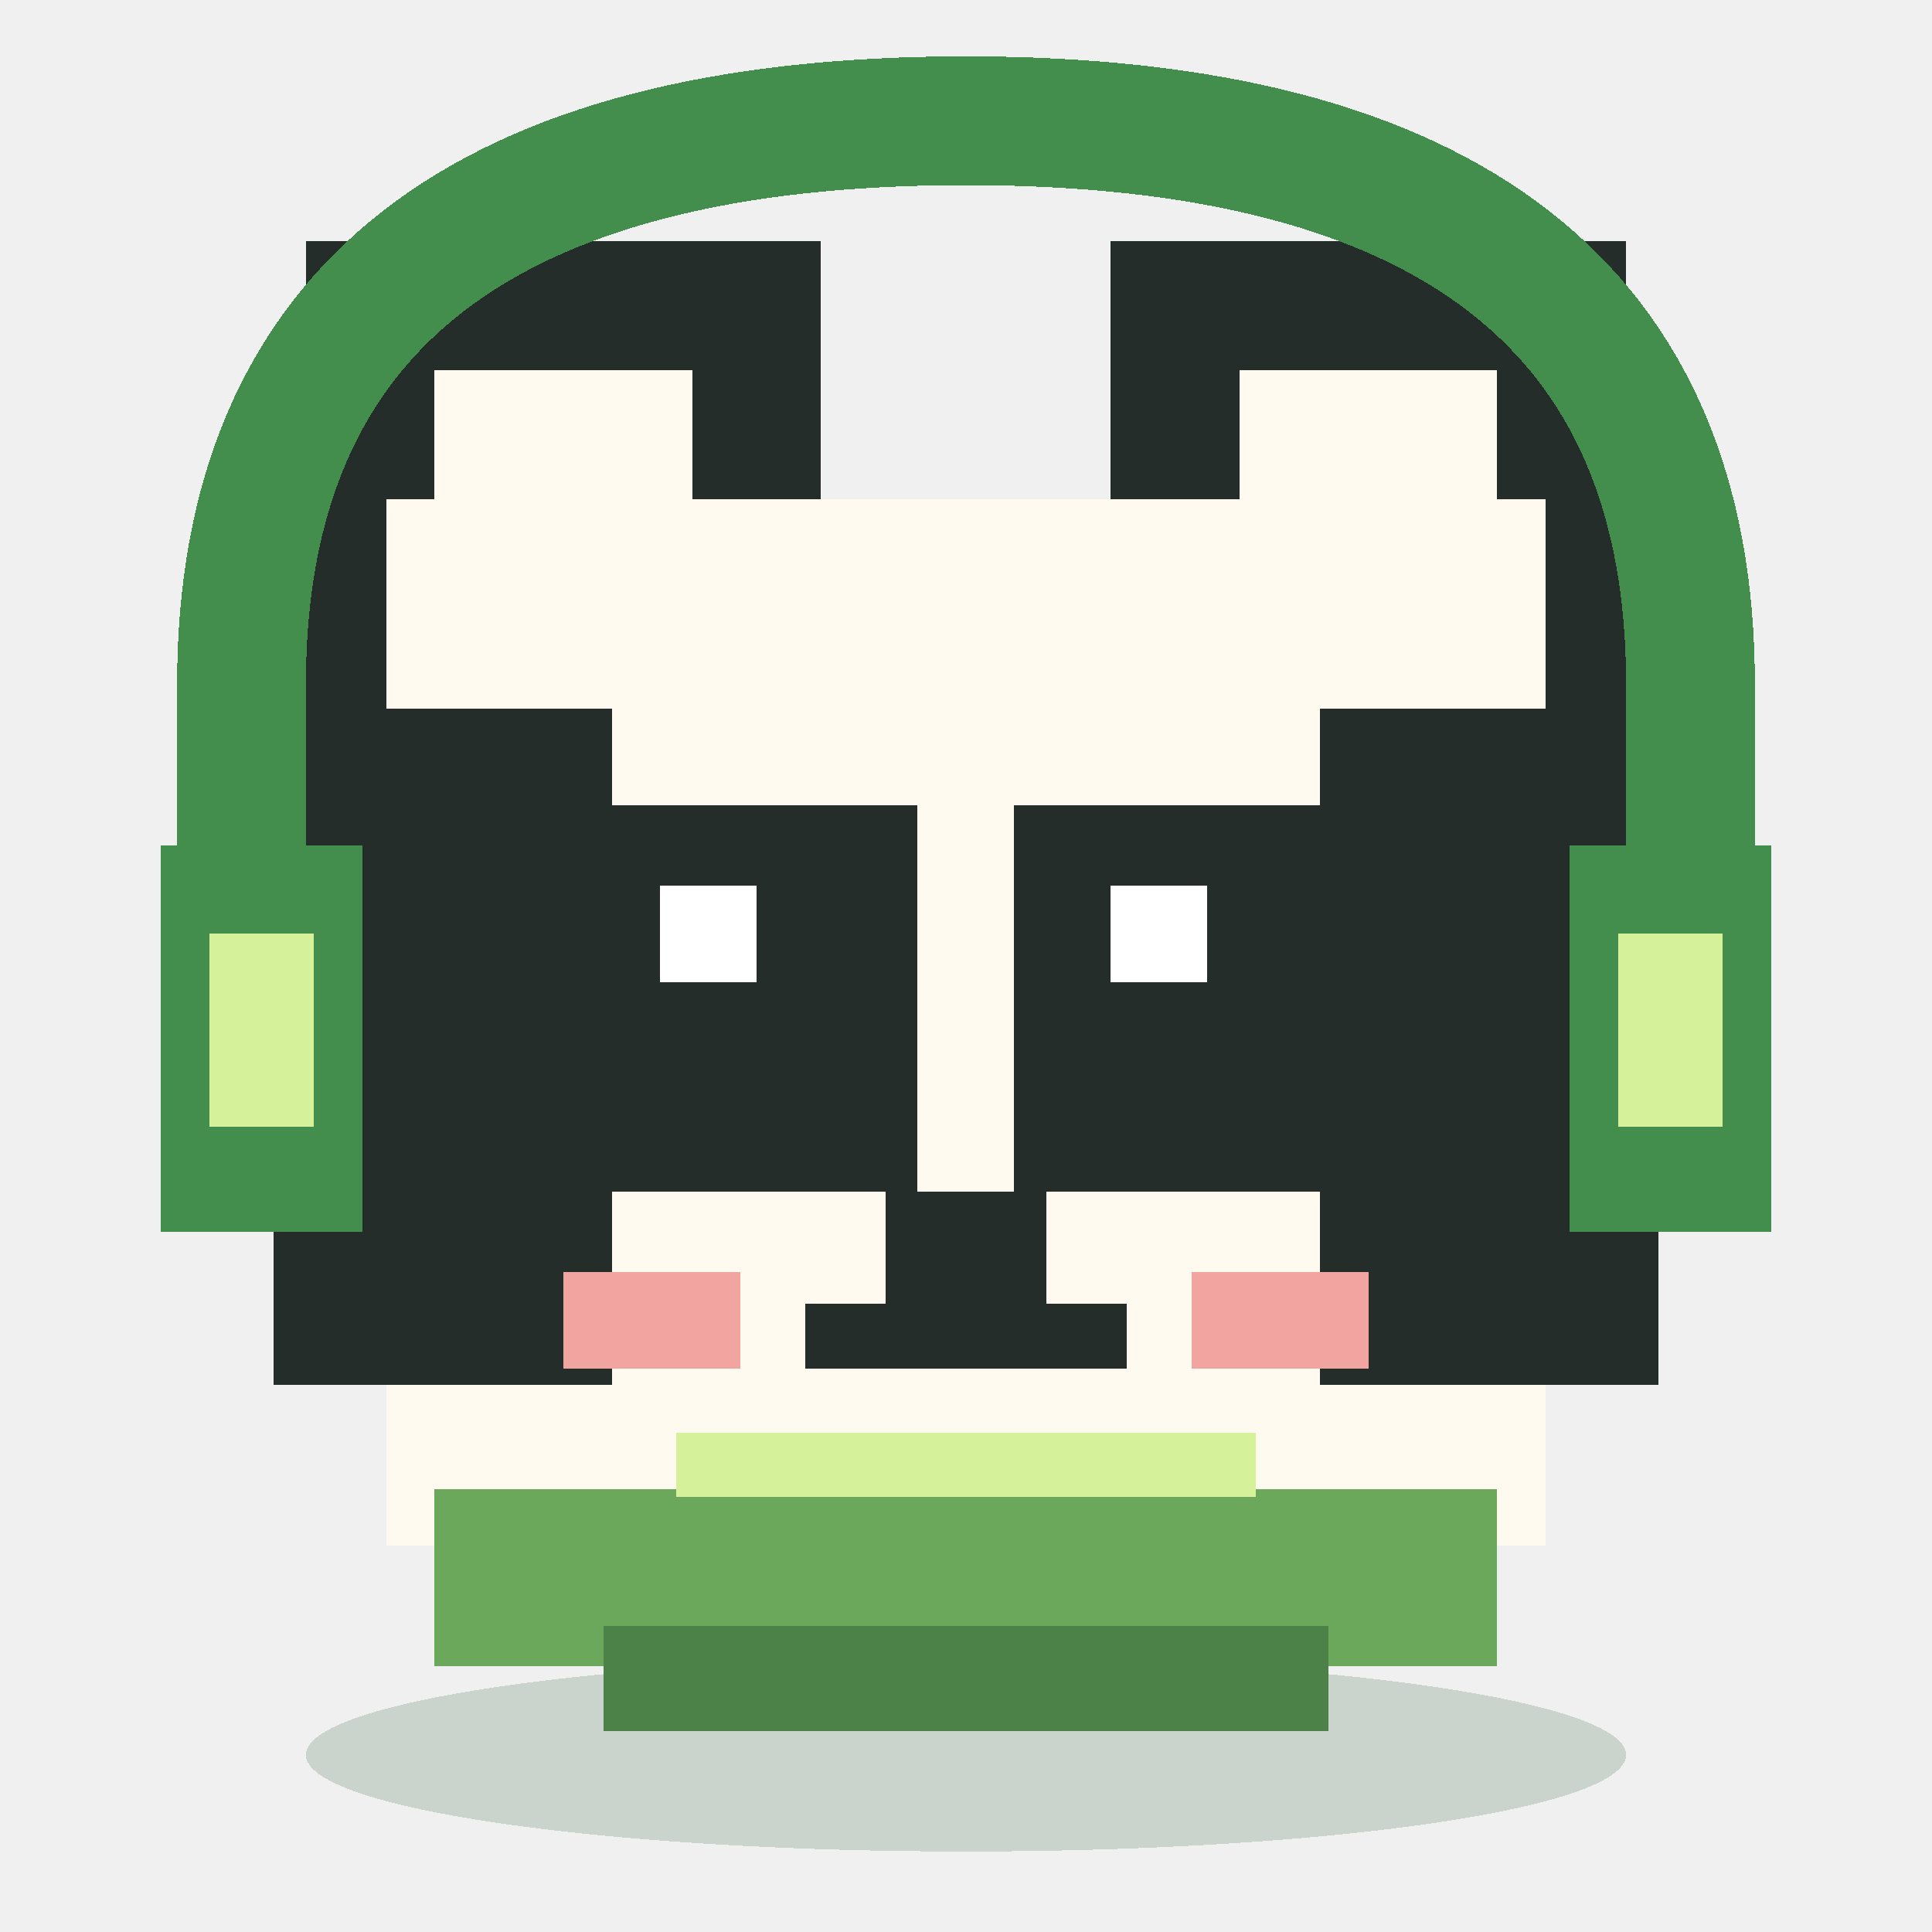
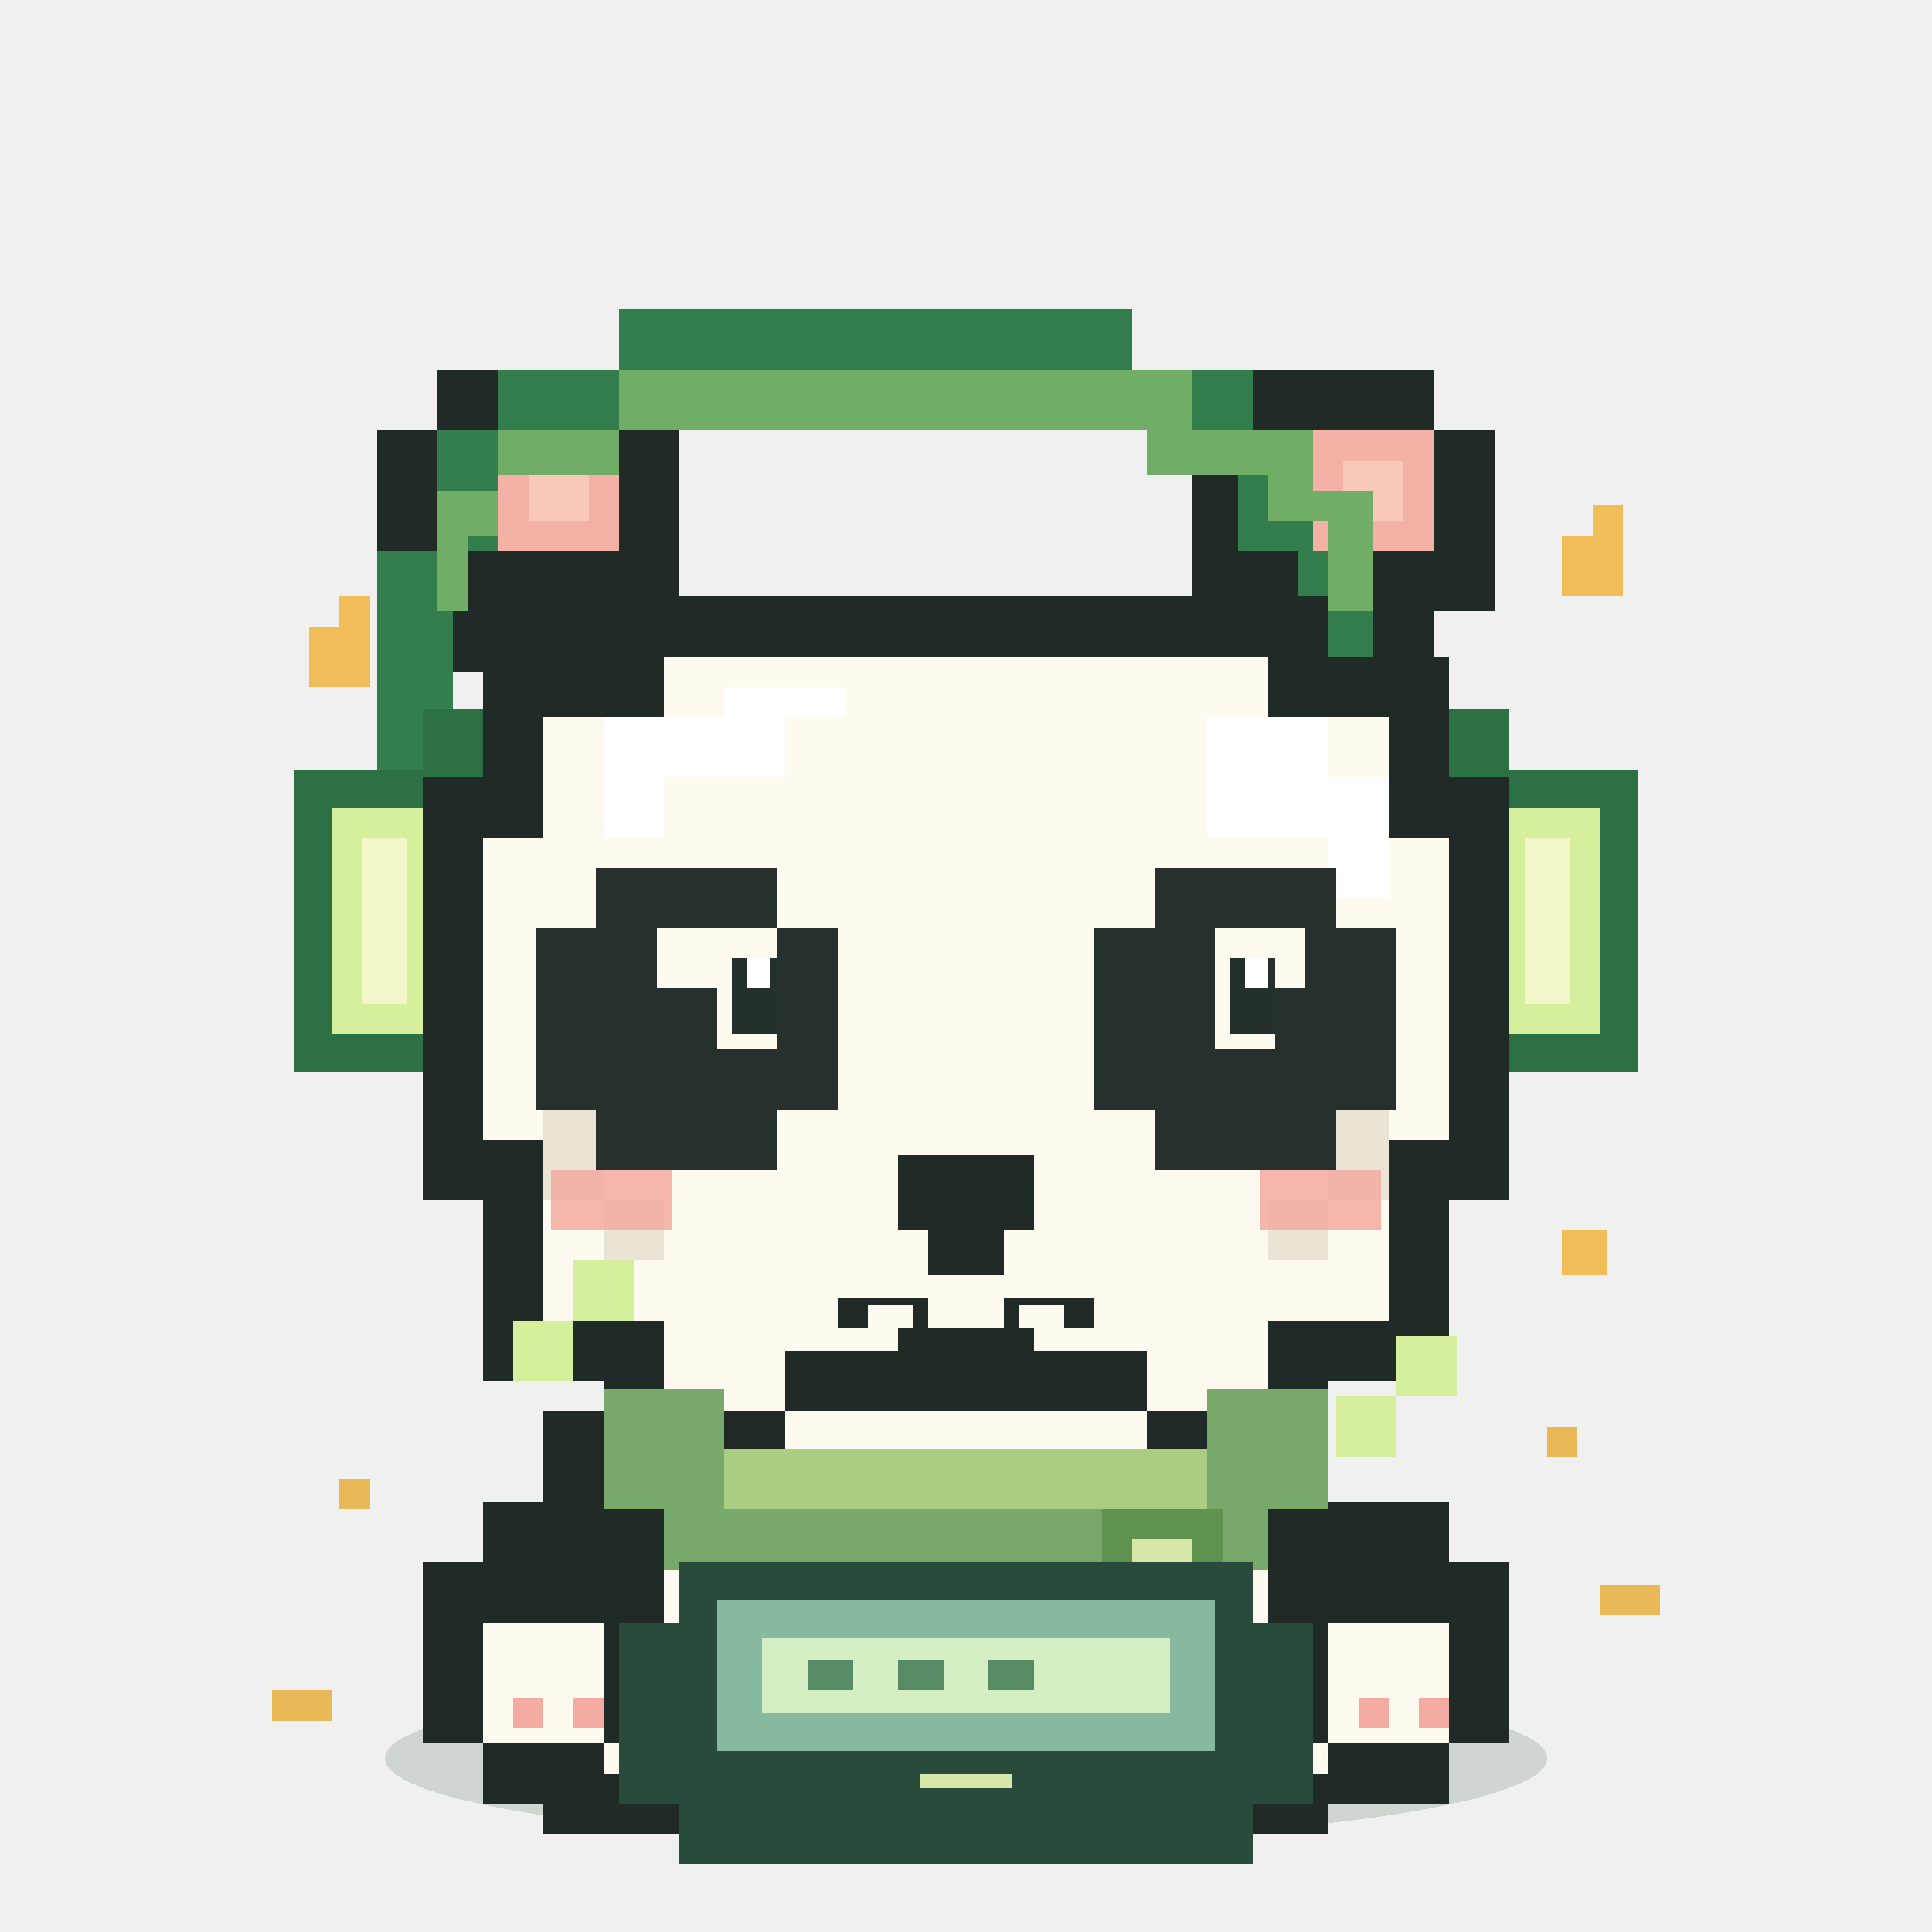
- <svg xmlns="http://www.w3.org/2000/svg" viewBox="0 0 240 240" shape-rendering="crispEdges">
-   <ellipse cx="120" cy="218" rx="82" ry="12" fill="#385e43" opacity=".2" />
-   <rect x="38" y="30" width="64" height="64" fill="#252d2a" />
-   <rect x="138" y="30" width="64" height="64" fill="#252d2a" />
-   <rect x="54" y="46" width="32" height="32" fill="#fffaf0" />
-   <rect x="154" y="46" width="32" height="32" fill="#fffaf0" />
-   <rect x="48" y="62" width="144" height="130" fill="#fffaf0" />
-   <rect x="34" y="88" width="42" height="84" fill="#252d2a" />
-   <rect x="164" y="88" width="42" height="84" fill="#252d2a" />
-   <rect x="70" y="100" width="44" height="48" fill="#252d2a" />
-   <rect x="126" y="100" width="44" height="48" fill="#252d2a" />
-   <rect x="82" y="110" width="12" height="12" fill="#fff" />
-   <rect x="138" y="110" width="12" height="12" fill="#fff" />
-   <rect x="110" y="148" width="20" height="14" fill="#252d2a" />
-   <rect x="100" y="162" width="40" height="8" fill="#252d2a" />
-   <rect x="70" y="158" width="22" height="12" fill="#f2a4a0" />
-   <rect x="148" y="158" width="22" height="12" fill="#f2a4a0" />
-   <path d="M30 120V85q0-70 90-70t90 70v35" fill="none" stroke="#438d4d" stroke-width="16" />
-   <rect x="20" y="105" width="25" height="48" fill="#438d4d" />
-   <rect x="195" y="105" width="25" height="48" fill="#438d4d" />
-   <rect x="26" y="116" width="13" height="24" fill="#d5f29b" />
-   <rect x="201" y="116" width="13" height="24" fill="#d5f29b" />
-   <rect x="54" y="185" width="132" height="22" fill="#6ca85b" />
-   <rect x="75" y="202" width="90" height="13" fill="#4c8147" />
-   <rect x="84" y="178" width="72" height="8" fill="#d5f29b" />
+ <svg xmlns="http://www.w3.org/2000/svg" viewBox="0 0 512 512" shape-rendering="crispEdges">
+   <ellipse cx="256" cy="466" rx="154" ry="22" fill="#355b42" opacity=".18" />
+   <path d="M82 166h16v16H82zM90 158h8v8h-8zM414 142h16v16h-16zM422 134h8v8h-8zM414 326h12v12h-12zM106 270h10v10h-10zM398 240h10v10h-10z" fill="#f0bd58" />
+   <path d="M116 98h48v16h16v48h-16v16h-48v-16h-16v-48h16zM332 98h48v16h16v48h-16v16h-48v-16h-16v-48h16z" fill="#202b28" />
+   <path d="M132 114h32v32h-32zM348 114h32v32h-32z" fill="#f3b2a5" />
+   <path d="M140 122h16v16h-16zM356 122h16v16h-16z" fill="#f8c9b9" />
+   <path d="M100 218v-72h16v-32h16V98h32V82h136v16h32v16h16v32h16v72h-20v-72h-16v-32h-32V98H164v16h-32v32h-12v72z" fill="#347d4c" />
+   <path d="M116 162v-32h16v-16h32v-16h152v16h32v16h16v32h-12v-24h-16v-12h-32v-12H164v12h-32v16h-8v20z" fill="#72ad68" />
+   <path d="M78 204h34v-16h20v112h-20v-16H78zM380 188h20v16h34v80h-34v16h-20z" fill="#2c7043" />
+   <path d="M88 214h28v60H88zM396 214h28v60h-28z" fill="#d5ef9d" />
+   <path d="M96 222h12v44H96zM404 222h12v44h-12z" fill="#f3f6c8" />
+   <path d="M128 174h32v-16h192v16h32v32h16v112h-16v48h-32v32H160v-32h-32v-48h-16V206h16z" fill="#202b28" />
+   <path d="M144 190h32v-16h160v16h32v32h16v80h-16v48h-32v32H176v-32h-32v-48h-16v-80h16z" fill="#fffaf0" />
+   <path d="M160 190h32v-8h32v8h-16v16h-32v16h-16zM320 190h32v16h16v32h-16v-16h-32z" fill="#ffffff" />
+   <path d="M144 286h16v32h16v16h-16v-16h-16zM352 286h16v32h-16v16h-16v-16h16z" fill="#e9e4d4" />
+   <path d="M158 230h48v16h16v48h-16v16h-48v-16h-16v-48h16zM306 230h48v16h16v48h-16v16h-48v-16h-16v-48h16z" fill="#26302d" />
+   <path d="M174 246h24v16h-24zM322 246h24v16h-24zM190 246h16v32h-16zM322 246h16v32h-16z" fill="#fffaf0" />
+   <path d="M194 254h12v20h-12zM326 254h12v20h-12z" fill="#24302b" />
+   <path d="M198 254h6v8h-6zM330 254h6v8h-6z" fill="#ffffff" />
+   <path d="M146 310h32v16h-32zM334 310h32v16h-32z" fill="#f3aaa0" opacity=".85" />
+   <path d="M238 306h36v20h-36zM246 326h20v12h-20z" fill="#202b28" />
+   <path d="M222 344h24v8h-24zM266 344h24v8h-24zM238 352h36v8h-36z" fill="#202b28" />
+   <path d="M230 346h12v6h-12zM270 346h12v6h-12z" fill="#fffaf0" />
+   <path d="M160 374h48v-16h96v16h48v32h16v64h-16v16H144v-16h-16v-64h16v-32z" fill="#202b28" />
+   <path d="M176 390h32v-16h96v16h32v32h16v48H160v-48h16z" fill="#fffaf0" />
+   <path d="M208 394h96v58h-96z" fill="#f1eee3" />
+   <path d="M128 398h32v16h16v48h-16v16h-32v-16h-16v-48h16zM352 398h32v16h16v48h-16v16h-32v-16h-16v-48h16z" fill="#202b28" />
+   <path d="M128 430h32v32h-32zM352 430h32v32h-32z" fill="#fffaf0" />
+   <path d="M160 368h32v16h128v-16h32v32h-16v16H176v-16h-16z" fill="#79a96a" />
+   <path d="M192 384h128v16H192z" fill="#a9ce82" />
+   <path d="M292 400h32v16h-16v32h-16v-16h-16v-16h16z" fill="#5f914f" />
+   <path d="M300 408h16v16h-16z" fill="#d7e7a8" />
+   <path d="M180 414h152v16h16v48h-16v16H180v-16h-16v-48h16z" fill="#294b3b" />
+   <path d="M190 424h132v40H190z" fill="#86b9a0" />
+   <path d="M202 434h108v20H202z" fill="#d5edc2" />
+   <path d="M214 440h12v8h-12zM238 440h12v8h-12zM262 440h12v8h-12z" fill="#568b66" />
+   <path d="M244 470h24v4h-24z" fill="#d7e7a8" />
+   <path d="M136 450h8v8h-8zM152 450h8v8h-8zM360 450h8v8h-8zM376 450h8v8h-8z" fill="#f3aaa0" />
+   <path d="M354 370h16v16h-16zM370 354h16v16h-16zM136 350h16v16h-16zM152 334h16v16h-16z" fill="#d5ef9d" />
+   <path d="M72 448h16v8H72zM424 420h16v8h-16zM90 392h8v8h-8zM410 378h8v8h-8z" fill="#e9b957" />
</svg>
